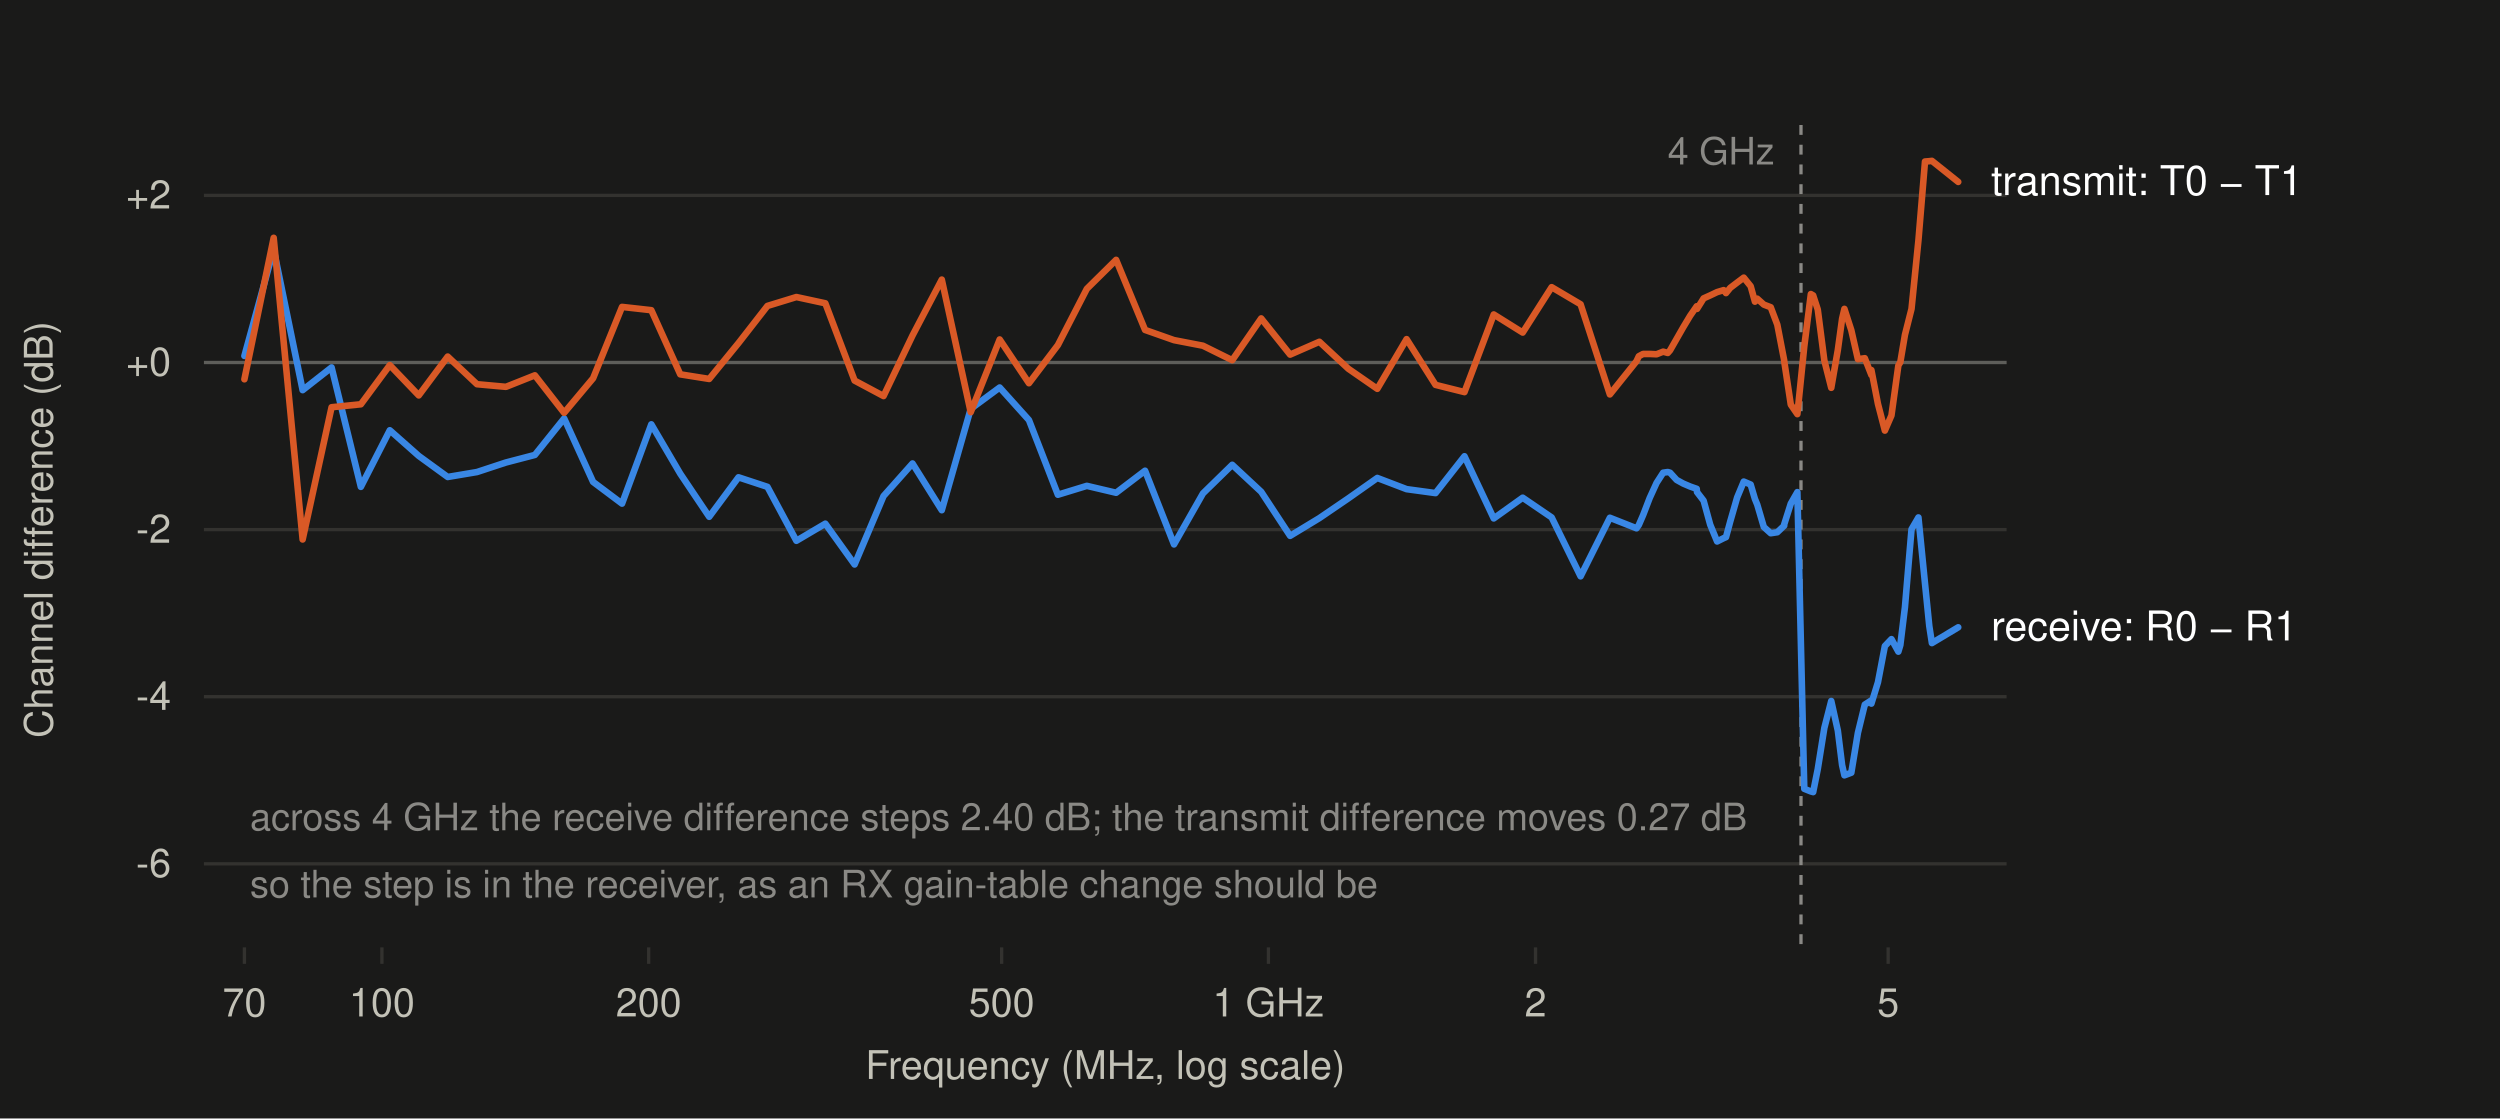
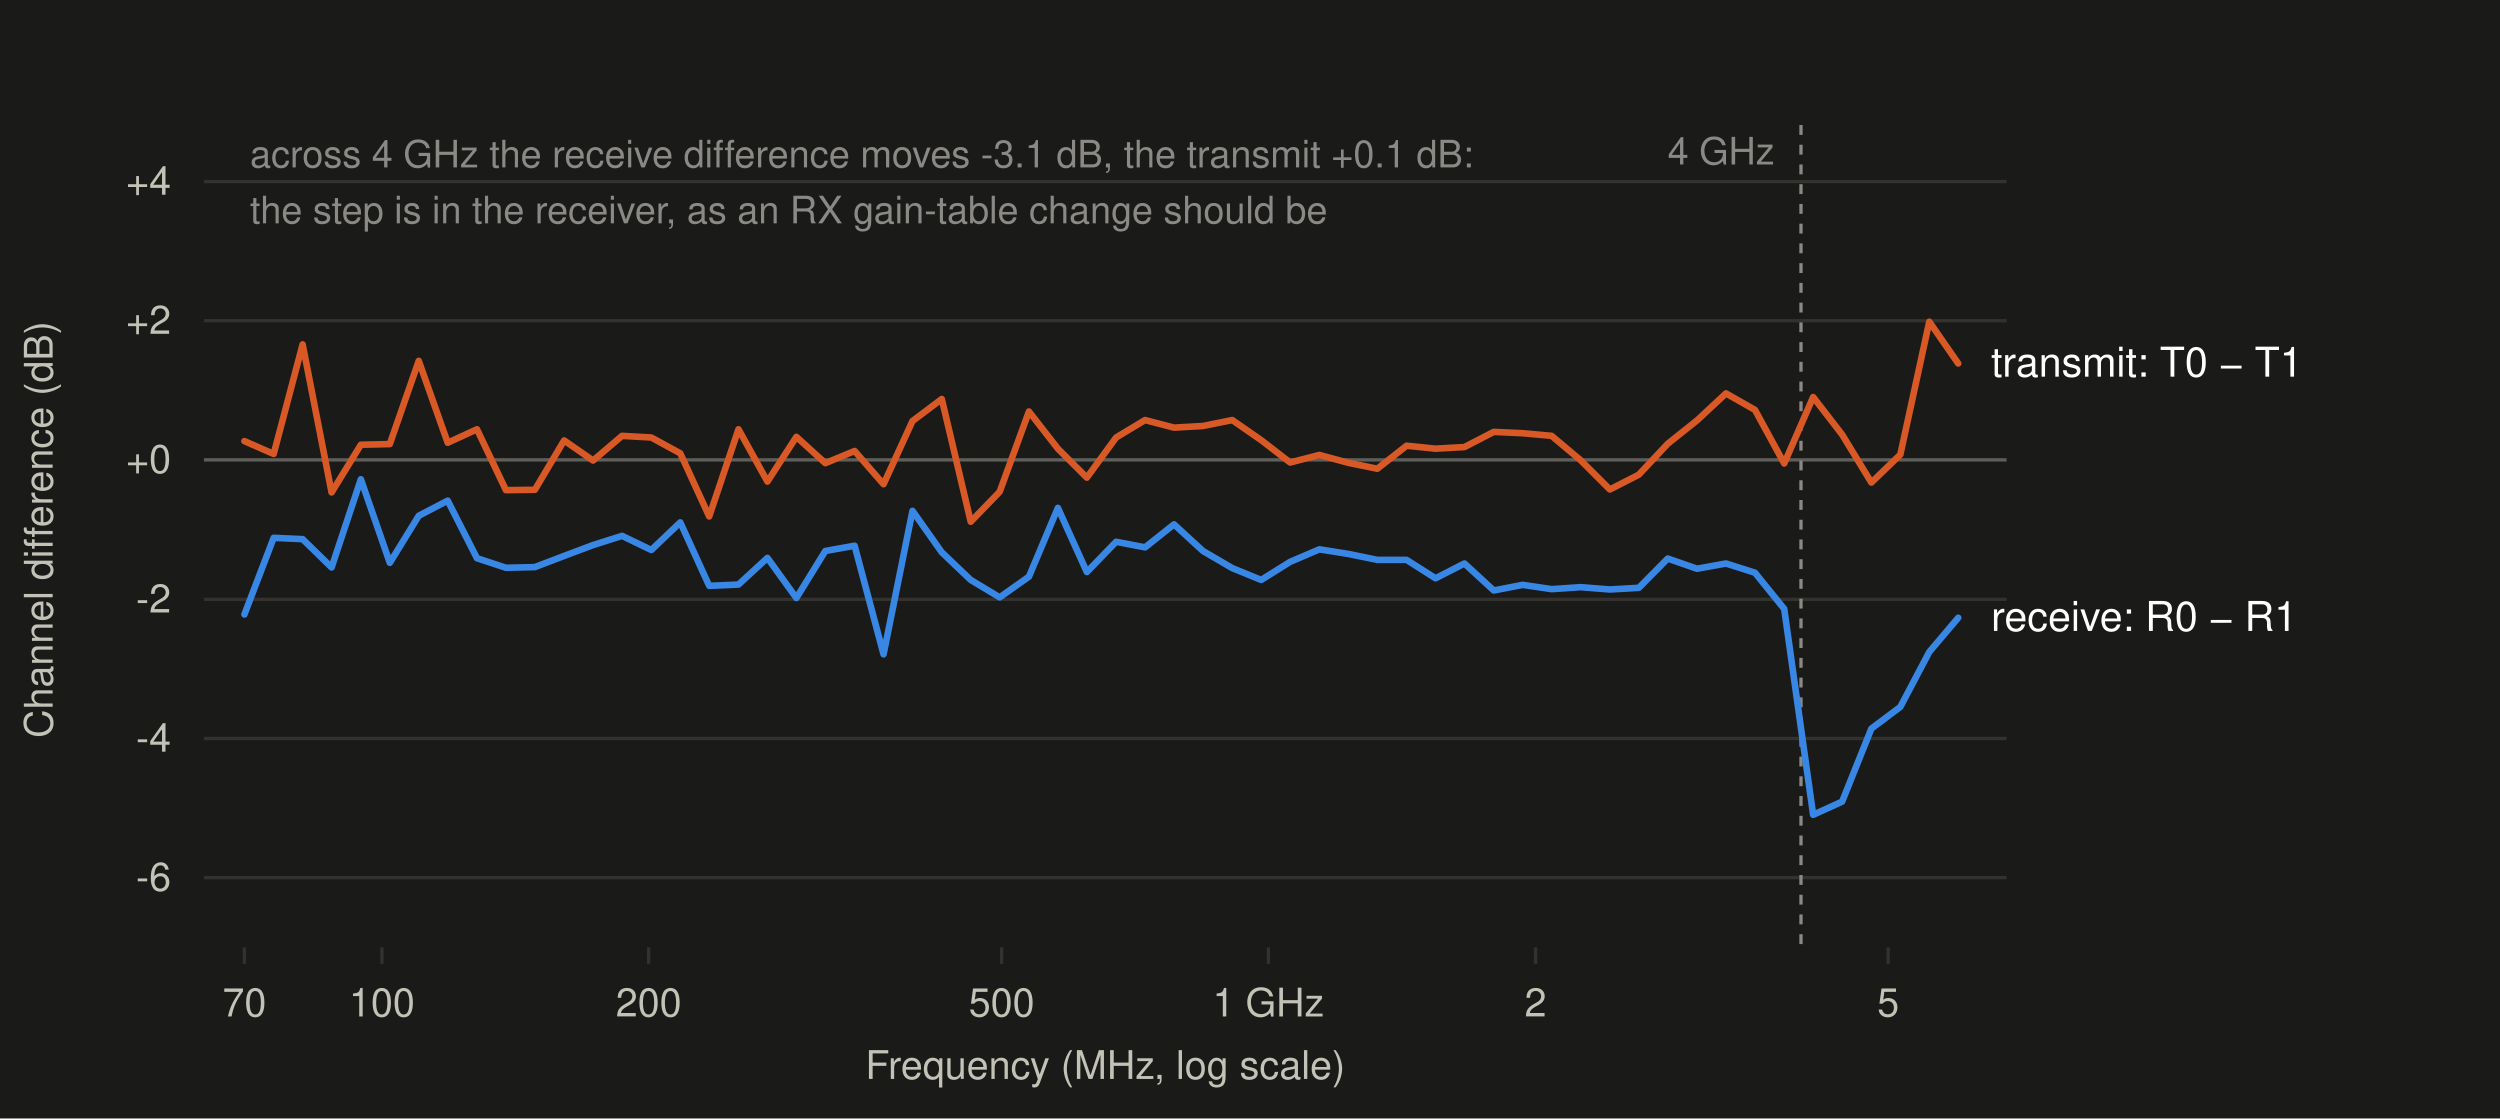
- <svg xmlns="http://www.w3.org/2000/svg" width="760" height="340" viewBox="0 0 760 340" font-family="-apple-system,BlinkMacSystemFont,Segoe UI,Helvetica,Arial,sans-serif" role="img" aria-label="Difference between the two channels, split into receive and transmit contributions. The receive difference steps by 2.55 dB at 4 GHz while the transmit difference stays flat.">
+ <svg xmlns="http://www.w3.org/2000/svg" width="760" height="340" viewBox="0 0 760 340" font-family="-apple-system,BlinkMacSystemFont,Segoe UI,Helvetica,Arial,sans-serif" role="img" aria-label="Difference between the two channels, split into receive and transmit contributions. The receive difference steps by 3.1 dB at 4 GHz while the transmit difference moves 0.1 dB.">
  <rect width="760" height="340" fill="#1a1a19" />
-   <line x1="62" y1="262.6" x2="610" y2="262.6" stroke="#33322f" stroke-width="1" />
-   <text x="52" y="266.6" text-anchor="end" font-size="12" fill="#c3c2b7">-6</text>
-   <line x1="62" y1="211.8" x2="610" y2="211.8" stroke="#33322f" stroke-width="1" />
-   <text x="52" y="215.8" text-anchor="end" font-size="12" fill="#c3c2b7">-4</text>
-   <line x1="62" y1="161.0" x2="610" y2="161.0" stroke="#33322f" stroke-width="1" />
-   <text x="52" y="165.0" text-anchor="end" font-size="12" fill="#c3c2b7">-2</text>
-   <line x1="62" y1="110.2" x2="610" y2="110.2" stroke="#33322f" stroke-width="1" />
-   <text x="52" y="114.2" text-anchor="end" font-size="12" fill="#c3c2b7">+0</text>
-   <line x1="62" y1="59.4" x2="610" y2="59.4" stroke="#33322f" stroke-width="1" />
-   <text x="52" y="63.4" text-anchor="end" font-size="12" fill="#c3c2b7">+2</text>
-   <line x1="62" y1="110.2" x2="610" y2="110.2" stroke="#8a8985" stroke-width="1" opacity="0.5" />
+   <line x1="62" y1="266.8" x2="610" y2="266.8" stroke="#33322f" stroke-width="1" />
+   <text x="52" y="270.8" text-anchor="end" font-size="12" fill="#c3c2b7">-6</text>
+   <line x1="62" y1="224.5" x2="610" y2="224.5" stroke="#33322f" stroke-width="1" />
+   <text x="52" y="228.5" text-anchor="end" font-size="12" fill="#c3c2b7">-4</text>
+   <line x1="62" y1="182.2" x2="610" y2="182.2" stroke="#33322f" stroke-width="1" />
+   <text x="52" y="186.2" text-anchor="end" font-size="12" fill="#c3c2b7">-2</text>
+   <line x1="62" y1="139.8" x2="610" y2="139.8" stroke="#33322f" stroke-width="1" />
+   <text x="52" y="143.8" text-anchor="end" font-size="12" fill="#c3c2b7">+0</text>
+   <line x1="62" y1="97.5" x2="610" y2="97.5" stroke="#33322f" stroke-width="1" />
+   <text x="52" y="101.5" text-anchor="end" font-size="12" fill="#c3c2b7">+2</text>
+   <line x1="62" y1="55.2" x2="610" y2="55.2" stroke="#33322f" stroke-width="1" />
+   <text x="52" y="59.2" text-anchor="end" font-size="12" fill="#c3c2b7">+4</text>
+   <line x1="62" y1="139.8" x2="610" y2="139.8" stroke="#8a8985" stroke-width="1" opacity="0.5" />
  <line x1="74.3" y1="288" x2="74.3" y2="293" stroke="#33322f" stroke-width="1" />
  <text x="74.3" y="309" text-anchor="middle" font-size="12" fill="#c3c2b7">70</text>
  <line x1="116.1" y1="288" x2="116.1" y2="293" stroke="#33322f" stroke-width="1" />
  <text x="116.1" y="309" text-anchor="middle" font-size="12" fill="#c3c2b7">100</text>
  <line x1="197.2" y1="288" x2="197.2" y2="293" stroke="#33322f" stroke-width="1" />
  <text x="197.2" y="309" text-anchor="middle" font-size="12" fill="#c3c2b7">200</text>
  <line x1="304.5" y1="288" x2="304.5" y2="293" stroke="#33322f" stroke-width="1" />
  <text x="304.5" y="309" text-anchor="middle" font-size="12" fill="#c3c2b7">500</text>
  <line x1="385.6" y1="288" x2="385.6" y2="293" stroke="#33322f" stroke-width="1" />
  <text x="385.6" y="309" text-anchor="middle" font-size="12" fill="#c3c2b7">1 GHz</text>
  <line x1="466.8" y1="288" x2="466.8" y2="293" stroke="#33322f" stroke-width="1" />
  <text x="466.8" y="309" text-anchor="middle" font-size="12" fill="#c3c2b7">2</text>
  <line x1="574.0" y1="288" x2="574.0" y2="293" stroke="#33322f" stroke-width="1" />
  <text x="574.0" y="309" text-anchor="middle" font-size="12" fill="#c3c2b7">5</text>
  <text x="336" y="328" text-anchor="middle" font-size="12" fill="#c3c2b7">Frequency (MHz, log scale)</text>
  <text x="16" y="161" text-anchor="middle" font-size="12" fill="#c3c2b7" transform="rotate(-90 16 161)">Channel difference (dB)</text>
  <line x1="547.5" y1="38" x2="547.5" y2="288" stroke="#8a8985" stroke-width="1" stroke-dasharray="3 3" />
-   <polyline points="74.3,108.2 83.2,75.8 92.0,118.6 100.8,111.7 109.7,148.0 118.5,130.8 127.3,138.6 136.1,145.0 145.0,143.5 153.8,140.6 162.6,138.3 171.5,127.2 180.3,146.5 189.1,153.1 198.0,129.0 206.8,144.0 215.6,157.1 224.5,145.1 233.3,148.0 242.1,164.4 250.9,159.2 259.8,171.6 268.6,150.8 277.4,140.9 286.3,155.1 295.1,124.3 303.9,117.8 312.8,127.7 321.6,150.4 330.4,147.7 339.3,149.8 348.1,143.1 356.9,165.5 365.7,150.0 374.6,141.3 383.4,149.5 392.2,162.9 401.1,157.5 409.9,151.5 418.7,145.3 427.6,148.7 436.4,149.9 445.2,138.7 454.1,157.6 462.9,151.3 471.7,157.3 480.5,175.2 489.4,157.4 497.5,160.6 498.2,159.6 499.5,156.6 501.5,151.4 503.6,146.8 505.6,143.7 507.0,143.5 507.7,143.7 509.7,145.9 511.7,147.0 513.8,147.9 515.8,148.6 515.9,149.6 517.9,152.2 519.9,159.5 522.0,164.6 524.0,163.6 524.7,163.3 526.0,158.5 528.1,151.2 530.1,146.4 532.2,147.3 533.5,151.7 534.2,153.4 536.2,160.2 538.3,162.1 540.3,161.8 542.4,159.8 542.4,159.4 544.4,153.1 546.4,149.6 548.5,239.8 550.5,240.6 551.2,240.8 552.6,233.8 554.6,221.3 556.7,213.1 558.7,222.1 560.0,232.6 560.7,235.7 562.8,234.9 564.8,222.8 566.9,214.2 568.9,212.9 568.9,213.9 570.9,207.4 573.0,196.4 575.0,194.3 577.1,198.1 577.7,196.1 579.1,184.6 581.1,160.9 583.2,157.3 585.2,177.4 586.5,190.3 587.3,195.5 595.3,190.7" fill="none" stroke="#3987e5" stroke-width="2" stroke-linejoin="round" stroke-linecap="round" />
-   <text x="605.3" y="194.7" font-size="12.5" fill="#ffffff">receive:  R0 − R1</text>
-   <polyline points="74.3,115.3 83.2,72.3 92.0,164.0 100.8,123.8 109.7,122.9 118.5,111.0 127.3,120.2 136.1,108.4 145.0,116.8 153.8,117.6 162.6,114.1 171.5,125.5 180.3,115.0 189.1,93.3 198.0,94.3 206.8,113.8 215.6,115.2 224.5,104.3 233.3,93.0 242.1,90.3 250.9,92.2 259.8,115.7 268.6,120.4 277.4,102.0 286.3,85.0 295.1,125.3 303.9,103.2 312.8,116.5 321.6,104.9 330.4,87.8 339.3,79.0 348.1,100.3 356.9,103.4 365.7,105.1 374.6,109.5 383.4,96.8 392.2,107.8 401.1,103.9 409.9,112.1 418.7,118.2 427.6,103.1 436.4,117.0 445.2,119.2 454.1,95.6 462.9,101.1 471.7,87.3 480.5,92.5 489.4,119.9 497.5,109.8 498.2,108.3 499.5,107.6 501.5,107.6 503.6,107.7 505.6,106.9 507.0,107.3 507.7,106.5 509.7,103.0 511.7,99.5 513.8,96.0 515.8,93.1 515.9,93.9 517.9,90.7 519.9,89.8 522.0,88.8 524.0,88.2 524.7,89.1 526.0,87.5 528.1,85.9 530.1,84.4 532.2,87.0 533.5,91.7 534.2,90.8 536.2,92.6 538.3,93.4 540.3,98.7 542.4,109.6 542.4,109.8 544.4,123.0 546.4,125.9 548.5,105.3 550.5,89.4 551.2,89.8 552.6,94.1 554.6,109.6 556.7,117.9 558.7,106.4 560.0,96.9 560.7,93.9 562.8,100.4 564.8,109.2 566.9,108.9 568.9,114.0 568.9,112.5 570.9,122.8 573.0,130.9 575.0,126.3 577.1,111.1 577.7,110.1 579.1,101.8 581.1,93.9 583.2,73.1 585.2,49.1 586.5,49.0 587.3,48.9 595.3,55.3" fill="none" stroke="#d95926" stroke-width="2" stroke-linejoin="round" stroke-linecap="round" />
-   <text x="605.3" y="59.3" font-size="12.5" fill="#ffffff">transmit: T0 − T1</text>
+   <polyline points="74.3,186.8 83.2,163.5 92.0,163.9 100.8,172.5 109.7,145.7 118.5,171.1 127.3,156.8 136.1,152.2 145.0,169.7 153.8,172.6 162.6,172.4 171.5,169.0 180.3,165.7 189.1,162.9 198.0,167.2 206.8,158.8 215.6,178.1 224.5,177.7 233.3,169.6 242.1,181.8 250.9,167.5 259.8,165.9 268.6,198.9 277.4,155.3 286.3,167.9 295.1,176.3 303.9,181.6 312.8,175.3 321.6,154.4 330.4,173.9 339.3,164.7 348.1,166.4 356.9,159.4 365.7,167.5 374.6,172.7 383.4,176.3 392.2,170.8 401.1,167.0 409.9,168.4 418.7,170.2 427.6,170.2 436.4,175.8 445.2,171.3 454.1,179.5 462.9,177.8 471.7,179.1 480.5,178.5 489.4,179.2 498.2,178.7 507.0,169.8 515.9,172.9 524.7,171.3 533.5,174.1 542.4,185.1 551.2,247.7 560.0,243.7 568.9,221.5 577.7,214.9 586.5,198.2 595.3,187.8" fill="none" stroke="#3987e5" stroke-width="2" stroke-linejoin="round" stroke-linecap="round" />
+   <text x="605.3" y="191.8" font-size="12.5" fill="#ffffff">receive:  R0 − R1</text>
+   <polyline points="74.3,134.1 83.2,138.0 92.0,104.7 100.8,149.7 109.7,135.2 118.5,135.0 127.3,109.7 136.1,134.6 145.0,130.5 153.8,149.0 162.6,148.9 171.5,133.9 180.3,140.0 189.1,132.5 198.0,133.0 206.8,137.8 215.6,157.0 224.5,130.5 233.3,146.4 242.1,132.8 250.9,140.8 259.8,137.1 268.6,147.2 277.4,128.0 286.3,121.3 295.1,158.6 303.9,149.5 312.8,125.1 321.6,136.4 330.4,145.2 339.3,133.0 348.1,127.7 356.9,130.0 365.7,129.5 374.6,127.7 383.4,133.8 392.2,140.6 401.1,138.3 409.9,140.7 418.7,142.5 427.6,135.5 436.4,136.4 445.2,135.9 454.1,131.3 462.9,131.7 471.7,132.5 480.5,139.9 489.4,148.8 498.2,144.3 507.0,134.9 515.9,127.8 524.7,119.6 533.5,124.6 542.4,140.9 551.2,120.7 560.0,132.1 568.9,146.7 577.7,138.2 586.5,97.8 595.3,110.5" fill="none" stroke="#d95926" stroke-width="2" stroke-linejoin="round" stroke-linecap="round" />
+   <text x="605.3" y="114.5" font-size="12.5" fill="#ffffff">transmit: T0 − T1</text>
  <text x="539.5" y="50" text-anchor="end" font-size="11.5" fill="#8a8985">4 GHz</text>
-   <text x="76" y="252.4" font-size="11.5" fill="#8a8985">across 4 GHz the receive difference steps 2.40 dB; the transmit difference moves 0.27 dB</text>
-   <text x="76" y="272.8" font-size="11.5" fill="#8a8985">so the step is in the receiver, as an RX gain-table change should be</text>
+   <text x="76" y="50.9" font-size="11.5" fill="#8a8985">across 4 GHz the receive difference moves -3.1 dB, the transmit +0.1 dB:</text>
+   <text x="76" y="67.9" font-size="11.5" fill="#8a8985">the step is in the receiver, as an RX gain-table change should be</text>
</svg>
